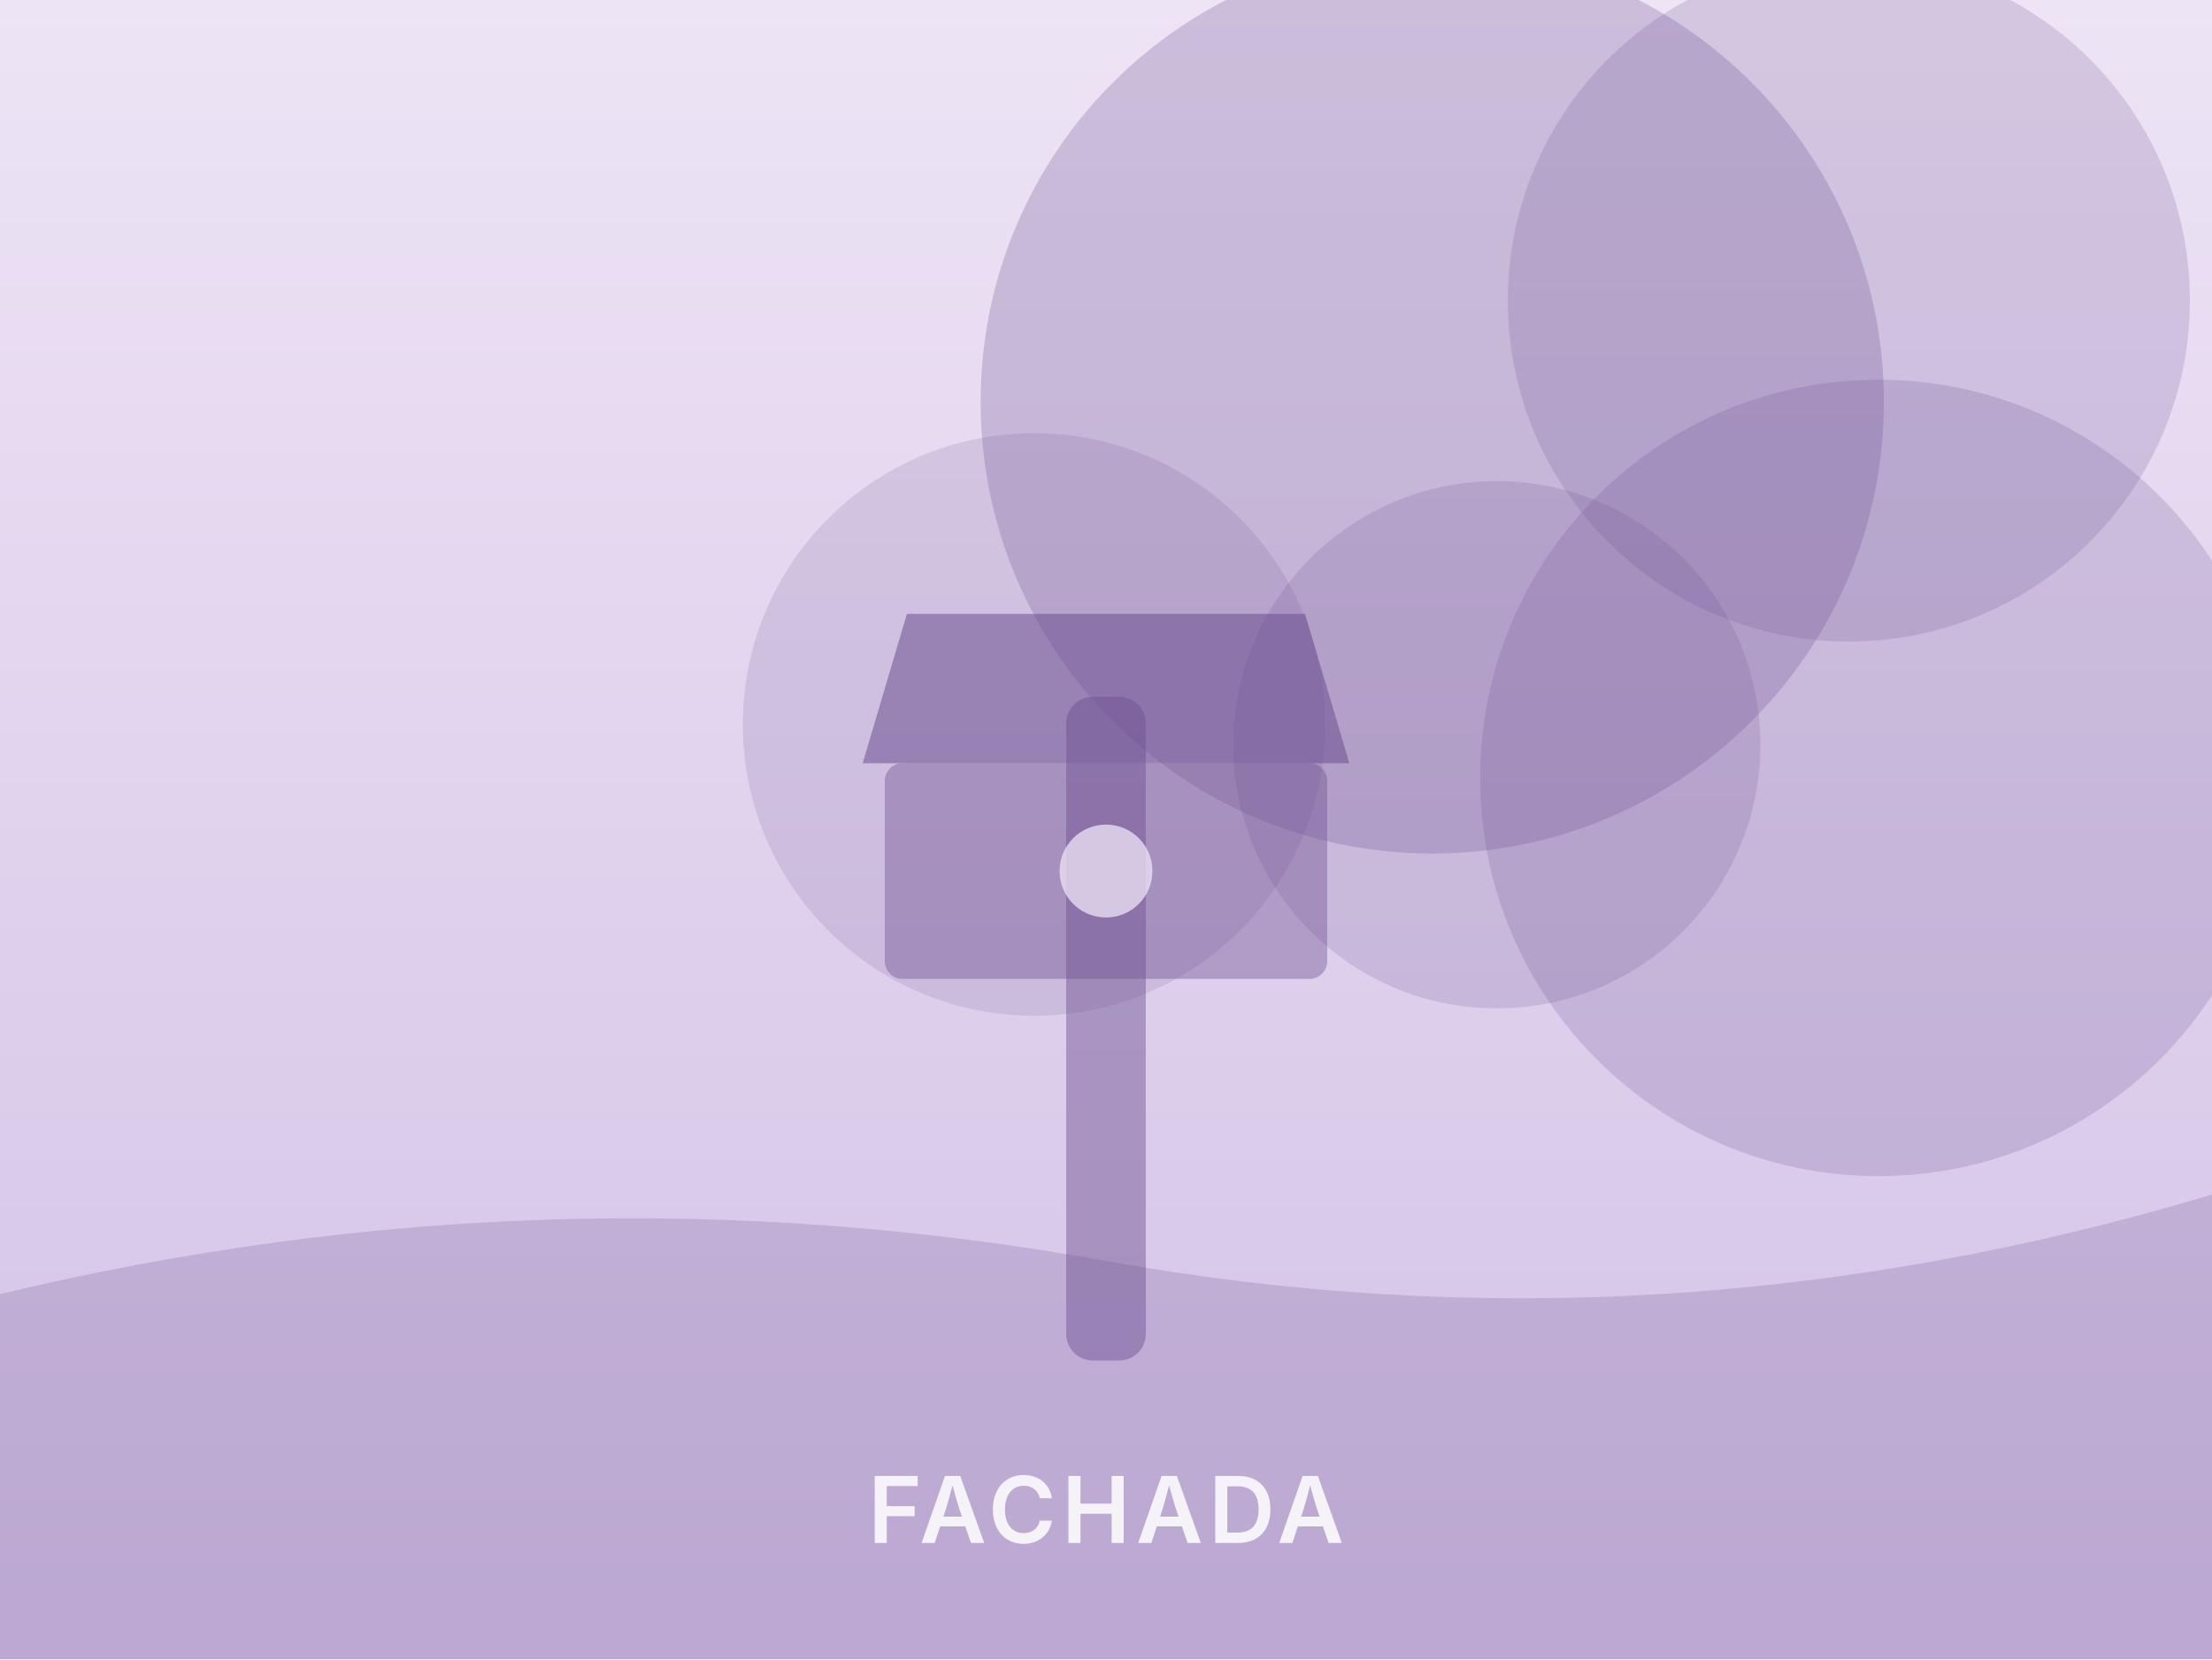
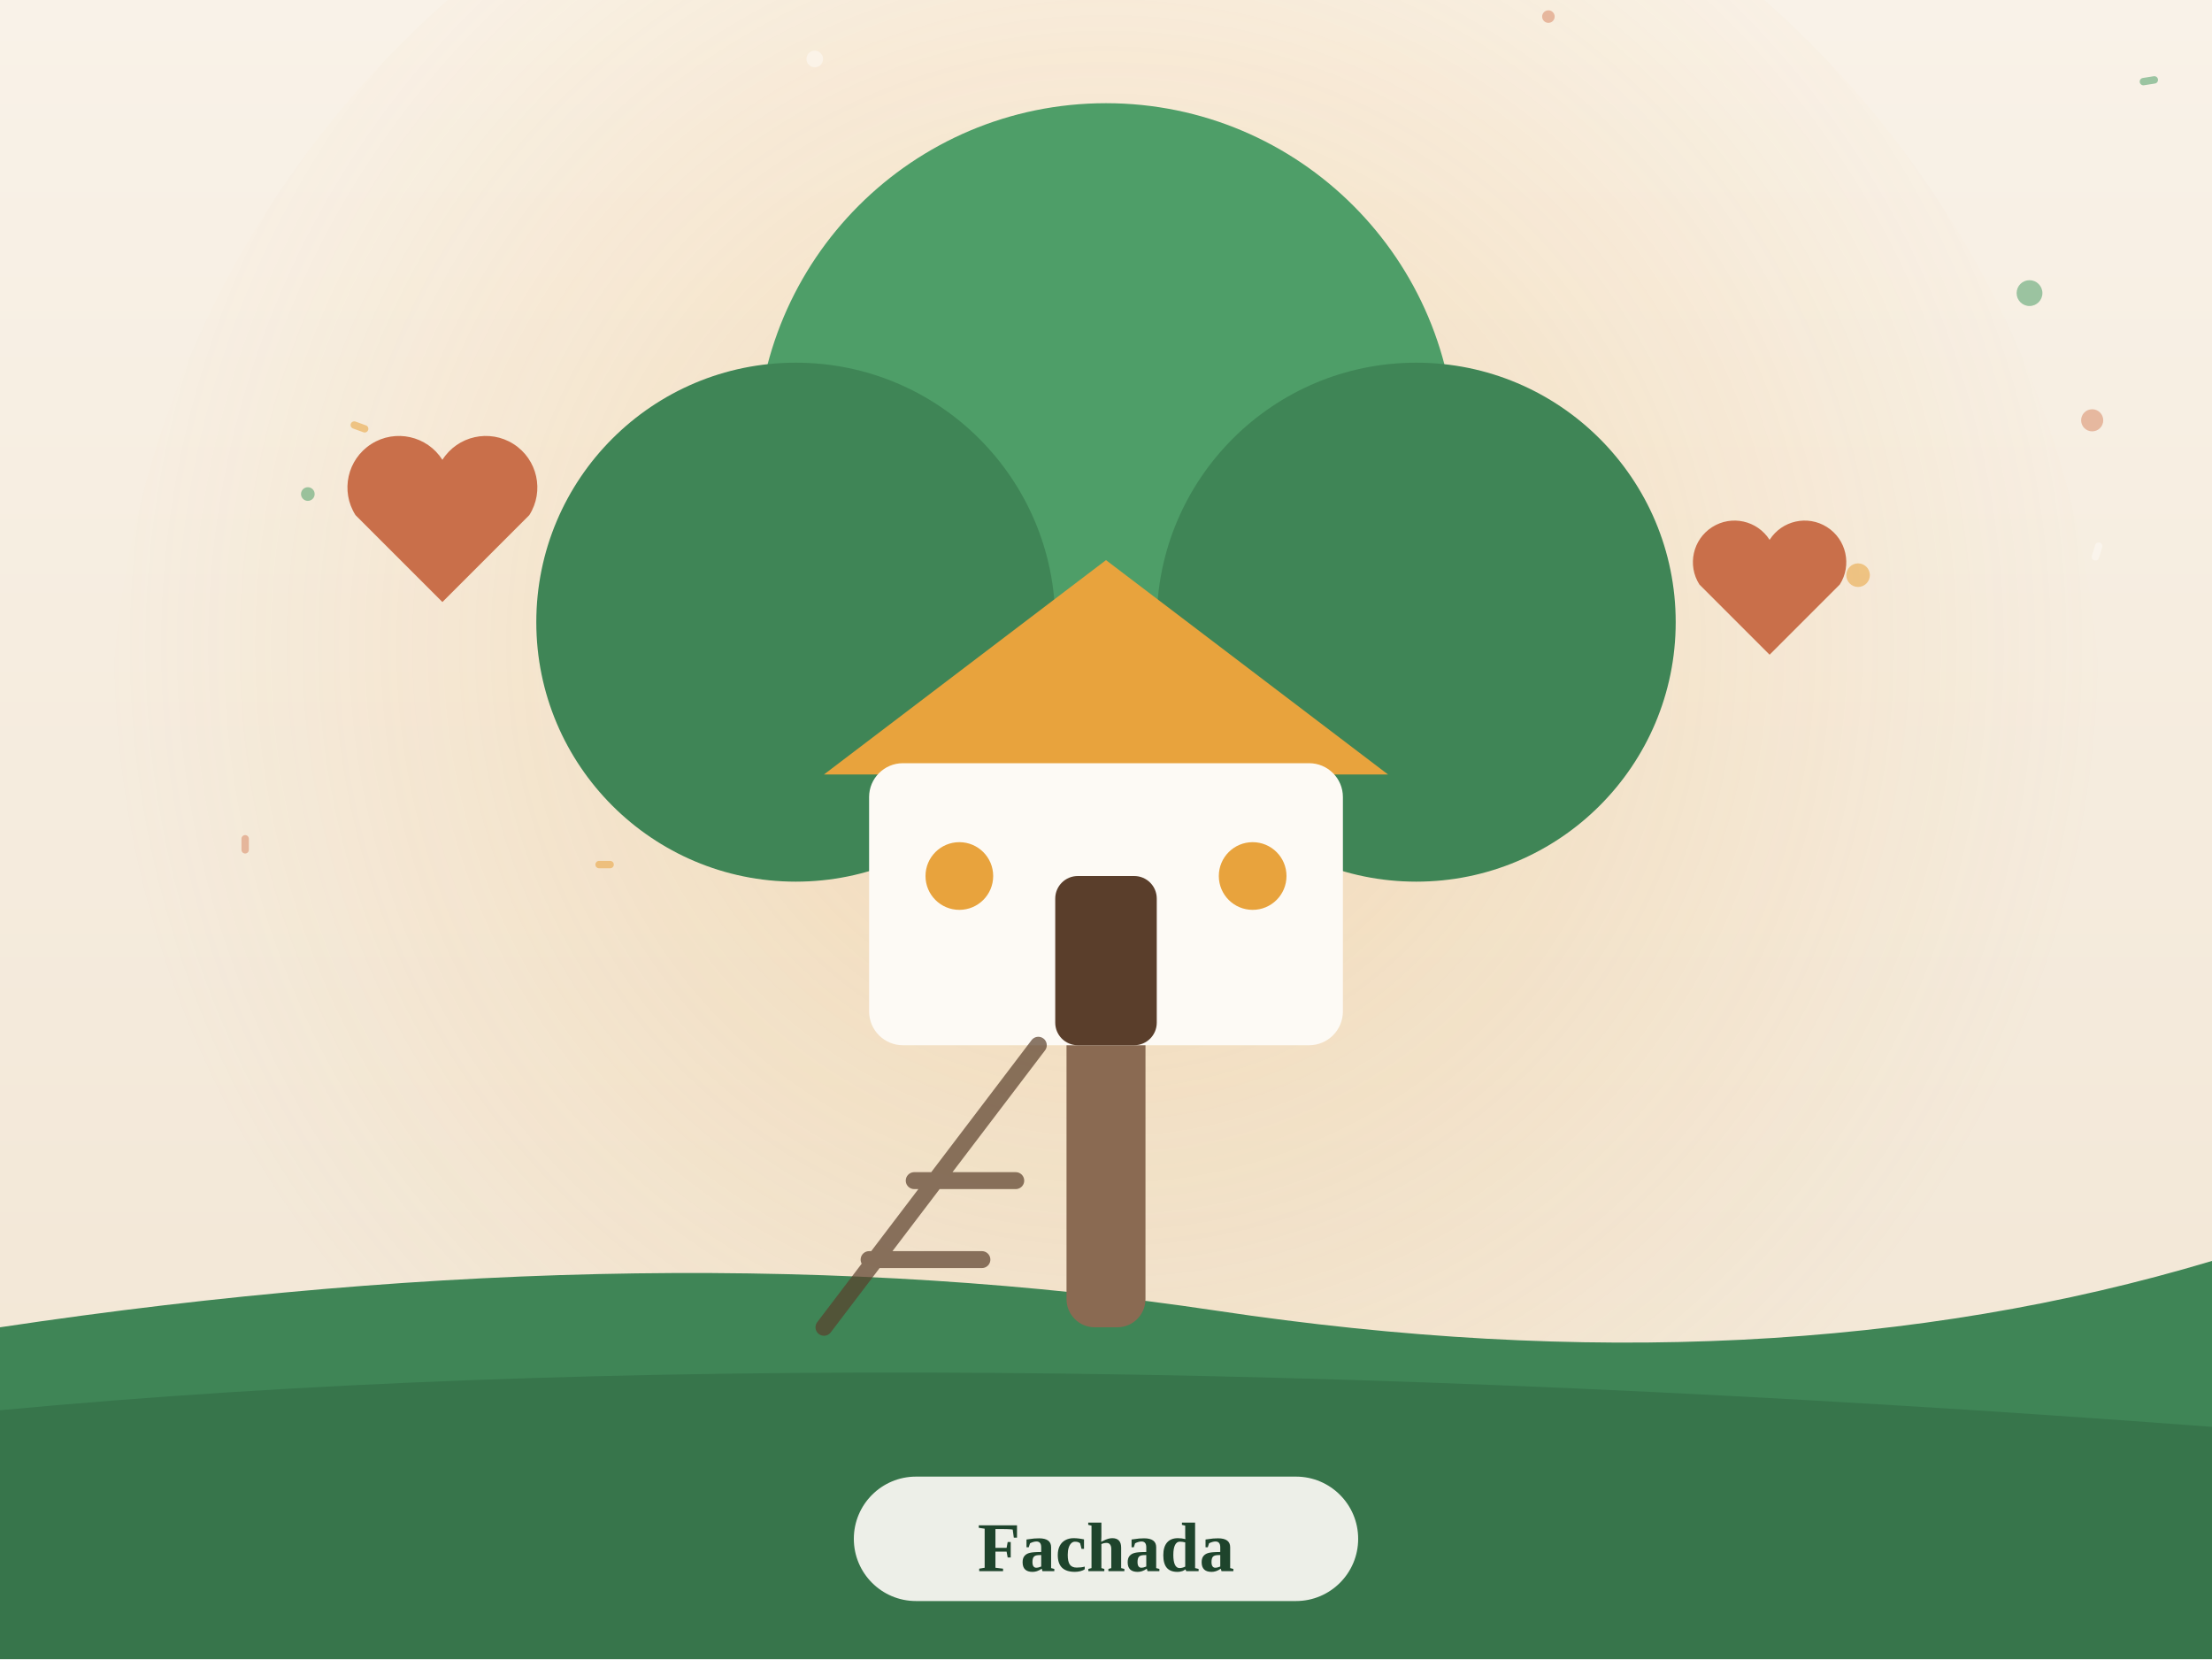
<svg xmlns="http://www.w3.org/2000/svg" viewBox="0 0 1200 900" width="1200" height="900" role="img" aria-label="Fachada">
  <defs>
-     <linearGradient id="bg" x1="0" y1="0" x2="0" y2="1">
-       <stop offset="0%" stop-color="#EDE4F5" />
-       <stop offset="100%" stop-color="#D3C1E6" />
+     <linearGradient id="sky" x1="0" y1="0" x2="0" y2="1">
+       <stop offset="0" stop-color="#F9F2E8" />
+       <stop offset="1" stop-color="#F1E5D3" />
    </linearGradient>
+     <radialGradient id="glow" cx=".5" cy=".45" r=".5">
+       <stop offset="0" stop-color="#E8A33D" stop-opacity="0.25" />
+       <stop offset="1" stop-color="#E8A33D" stop-opacity="0" />
+     </radialGradient>
  </defs>
-   <rect width="1200" height="900" fill="url(#bg)" />
-   <circle cx="561" cy="393" r="158" fill="#6B4E8F" opacity="0.16" />
-   <circle cx="777" cy="218" r="245" fill="#6B4E8F" opacity="0.26" />
-   <circle cx="812" cy="404" r="143" fill="#6B4E8F" opacity="0.19" />
-   <circle cx="1003" cy="163" r="185" fill="#6B4E8F" opacity="0.20" />
-   <circle cx="1019" cy="422" r="216" fill="#6B4E8F" opacity="0.21" />
-   <path d="M0 702 Q 300 630 600 684 T 1200 648 L 1200 900 L 0 900 Z" fill="#6B4E8F" opacity="0.22" />
-   <rect x="578.4" y="378" width="43.2" height="360" rx="14.4" fill="#6B4E8F" opacity="0.45" />
-   <path d="M468 414 h 264 l -24 -81 h -216 Z" fill="#6B4E8F" opacity="0.55" />
-   <rect x="480" y="414" width="240" height="117" rx="9.6" fill="#6B4E8F" opacity="0.4" />
-   <circle cx="600" cy="472.5" r="25.2" fill="#EDE4F5" opacity="0.75" />
-   <text x="600" y="837" font-family="Inter, system-ui, sans-serif" font-size="50" font-weight="600" fill="#ffffff" opacity="0.85" text-anchor="middle" letter-spacing="0.06em">FACHADA</text>
+   <rect width="1200" height="900" fill="url(#sky)" />
+   <circle cx="600" cy="405" r="540" fill="url(#glow)" />
+   <rect x="191" y="228" width="10" height="4" rx="2" fill="#E8A33D" opacity=".55" transform="rotate(20 191 228)" />
+   <circle cx="1135" cy="228" r="6.0" fill="#D98A68" opacity="0.55" />
+   <circle cx="1101" cy="159" r="7.0" fill="#4E9E68" opacity="0.55" />
+   <rect x="901" y="331" width="10" height="4" rx="2" fill="#FDFAF5" opacity=".55" transform="rotate(49 901 331)" />
+   <circle cx="708" cy="432" r="4.8" fill="#E8A33D" opacity="0.55" />
+   <circle cx="460" cy="215" r="5.4" fill="#D98A68" opacity="0.55" />
+   <rect x="1171" y="45" width="10" height="4" rx="2" fill="#4E9E68" opacity=".55" transform="rotate(171 1171 45)" />
+   <circle cx="442" cy="32" r="4.5" fill="#FDFAF5" opacity="0.55" />
+   <circle cx="317" cy="409" r="3.2" fill="#E8A33D" opacity="0.55" />
+   <rect x="135" y="453" width="10" height="4" rx="2" fill="#D98A68" opacity=".55" transform="rotate(90 135 453)" />
+   <circle cx="167" cy="268" r="3.7" fill="#4E9E68" opacity="0.55" />
+   <circle cx="657" cy="233" r="4.4" fill="#FDFAF5" opacity="0.55" />
+   <rect x="323" y="467" width="10" height="4" rx="2" fill="#E8A33D" opacity=".55" transform="rotate(0 323 467)" />
+   <circle cx="840" cy="9" r="3.4" fill="#D98A68" opacity="0.55" />
+   <circle cx="314" cy="293" r="4.9" fill="#4E9E68" opacity="0.55" />
+   <rect x="1141" y="295" width="10" height="4" rx="2" fill="#FDFAF5" opacity=".55" transform="rotate(107 1141 295)" />
+   <circle cx="1008" cy="312" r="6.4" fill="#E8A33D" opacity="0.55" />
+   <circle cx="197" cy="269" r="3.8" fill="#D98A68" opacity="0.55" />
+   <path d="M0 720 Q 360 666 660 711 T 1200 684 V 900 H 0Z" fill="#3F8556" />
+   <path d="M0 765 Q 480 720 1200 774 V 900 H 0Z" fill="#1E442C" opacity=".25" />
+   <g transform="translate(600 720)">
+     <rect x="-21.42" y="-351.9" width="42.84" height="351.9" rx="15.3" fill="#8A6A52" />
+     <circle cx="0" cy="-474.3" r="189.72" fill="#4E9E68" />
+     <circle cx="-168.3" cy="-382.5" r="140.76" fill="#3F8556" />
+     <circle cx="168.3" cy="-382.5" r="140.76" fill="#3F8556" />
+     <path d="M-153 -299.88 L0 -416.16 L153 -299.88Z" fill="#E8A33D" />
+     <rect x="-128.52" y="-306" width="257.04" height="153" rx="18.36" fill="#FDFAF5" />
+     <rect x="-27.54" y="-244.8" width="55.08" height="91.8" rx="12.24" fill="#5A3E2B" />
+     <circle cx="-79.56" cy="-244.8" r="18.36" fill="#E8A33D" />
+     <circle cx="79.56" cy="-244.8" r="18.36" fill="#E8A33D" />
+     <path d="M-153 0 L-36.72 -153 M-128.52 -36.72 H-67.32 M-104.04 -79.56 H-48.96" stroke="#5A3E2B" stroke-width="9.18" stroke-linecap="round" opacity=".7" />
+   </g>
+   <g transform="translate(240 288) scale(2.142857)">
+     <path d="M0 18-22-4a13 13 0 0 1 22-14 13 13 0 0 1 22 14Z" fill="#C96F4A" />
+   </g>
+   <g transform="translate(960 324) scale(1.730769)">
+     <path d="M0 18-22-4a13 13 0 0 1 22-14 13 13 0 0 1 22 14Z" fill="#C96F4A" />
+   </g>
+   <g transform="translate(600 841.5)">
+     <rect x="-136.8" y="-40.5" width="273.6" height="67.5" rx="33.75" fill="#FDFAF5" opacity=".92" />
+     <text y="10.8" font-family="Fraunces, Georgia, 'Times New Roman', serif" font-size="38" font-weight="600" fill="#1E442C" text-anchor="middle">Fachada</text>
+   </g>
</svg>
